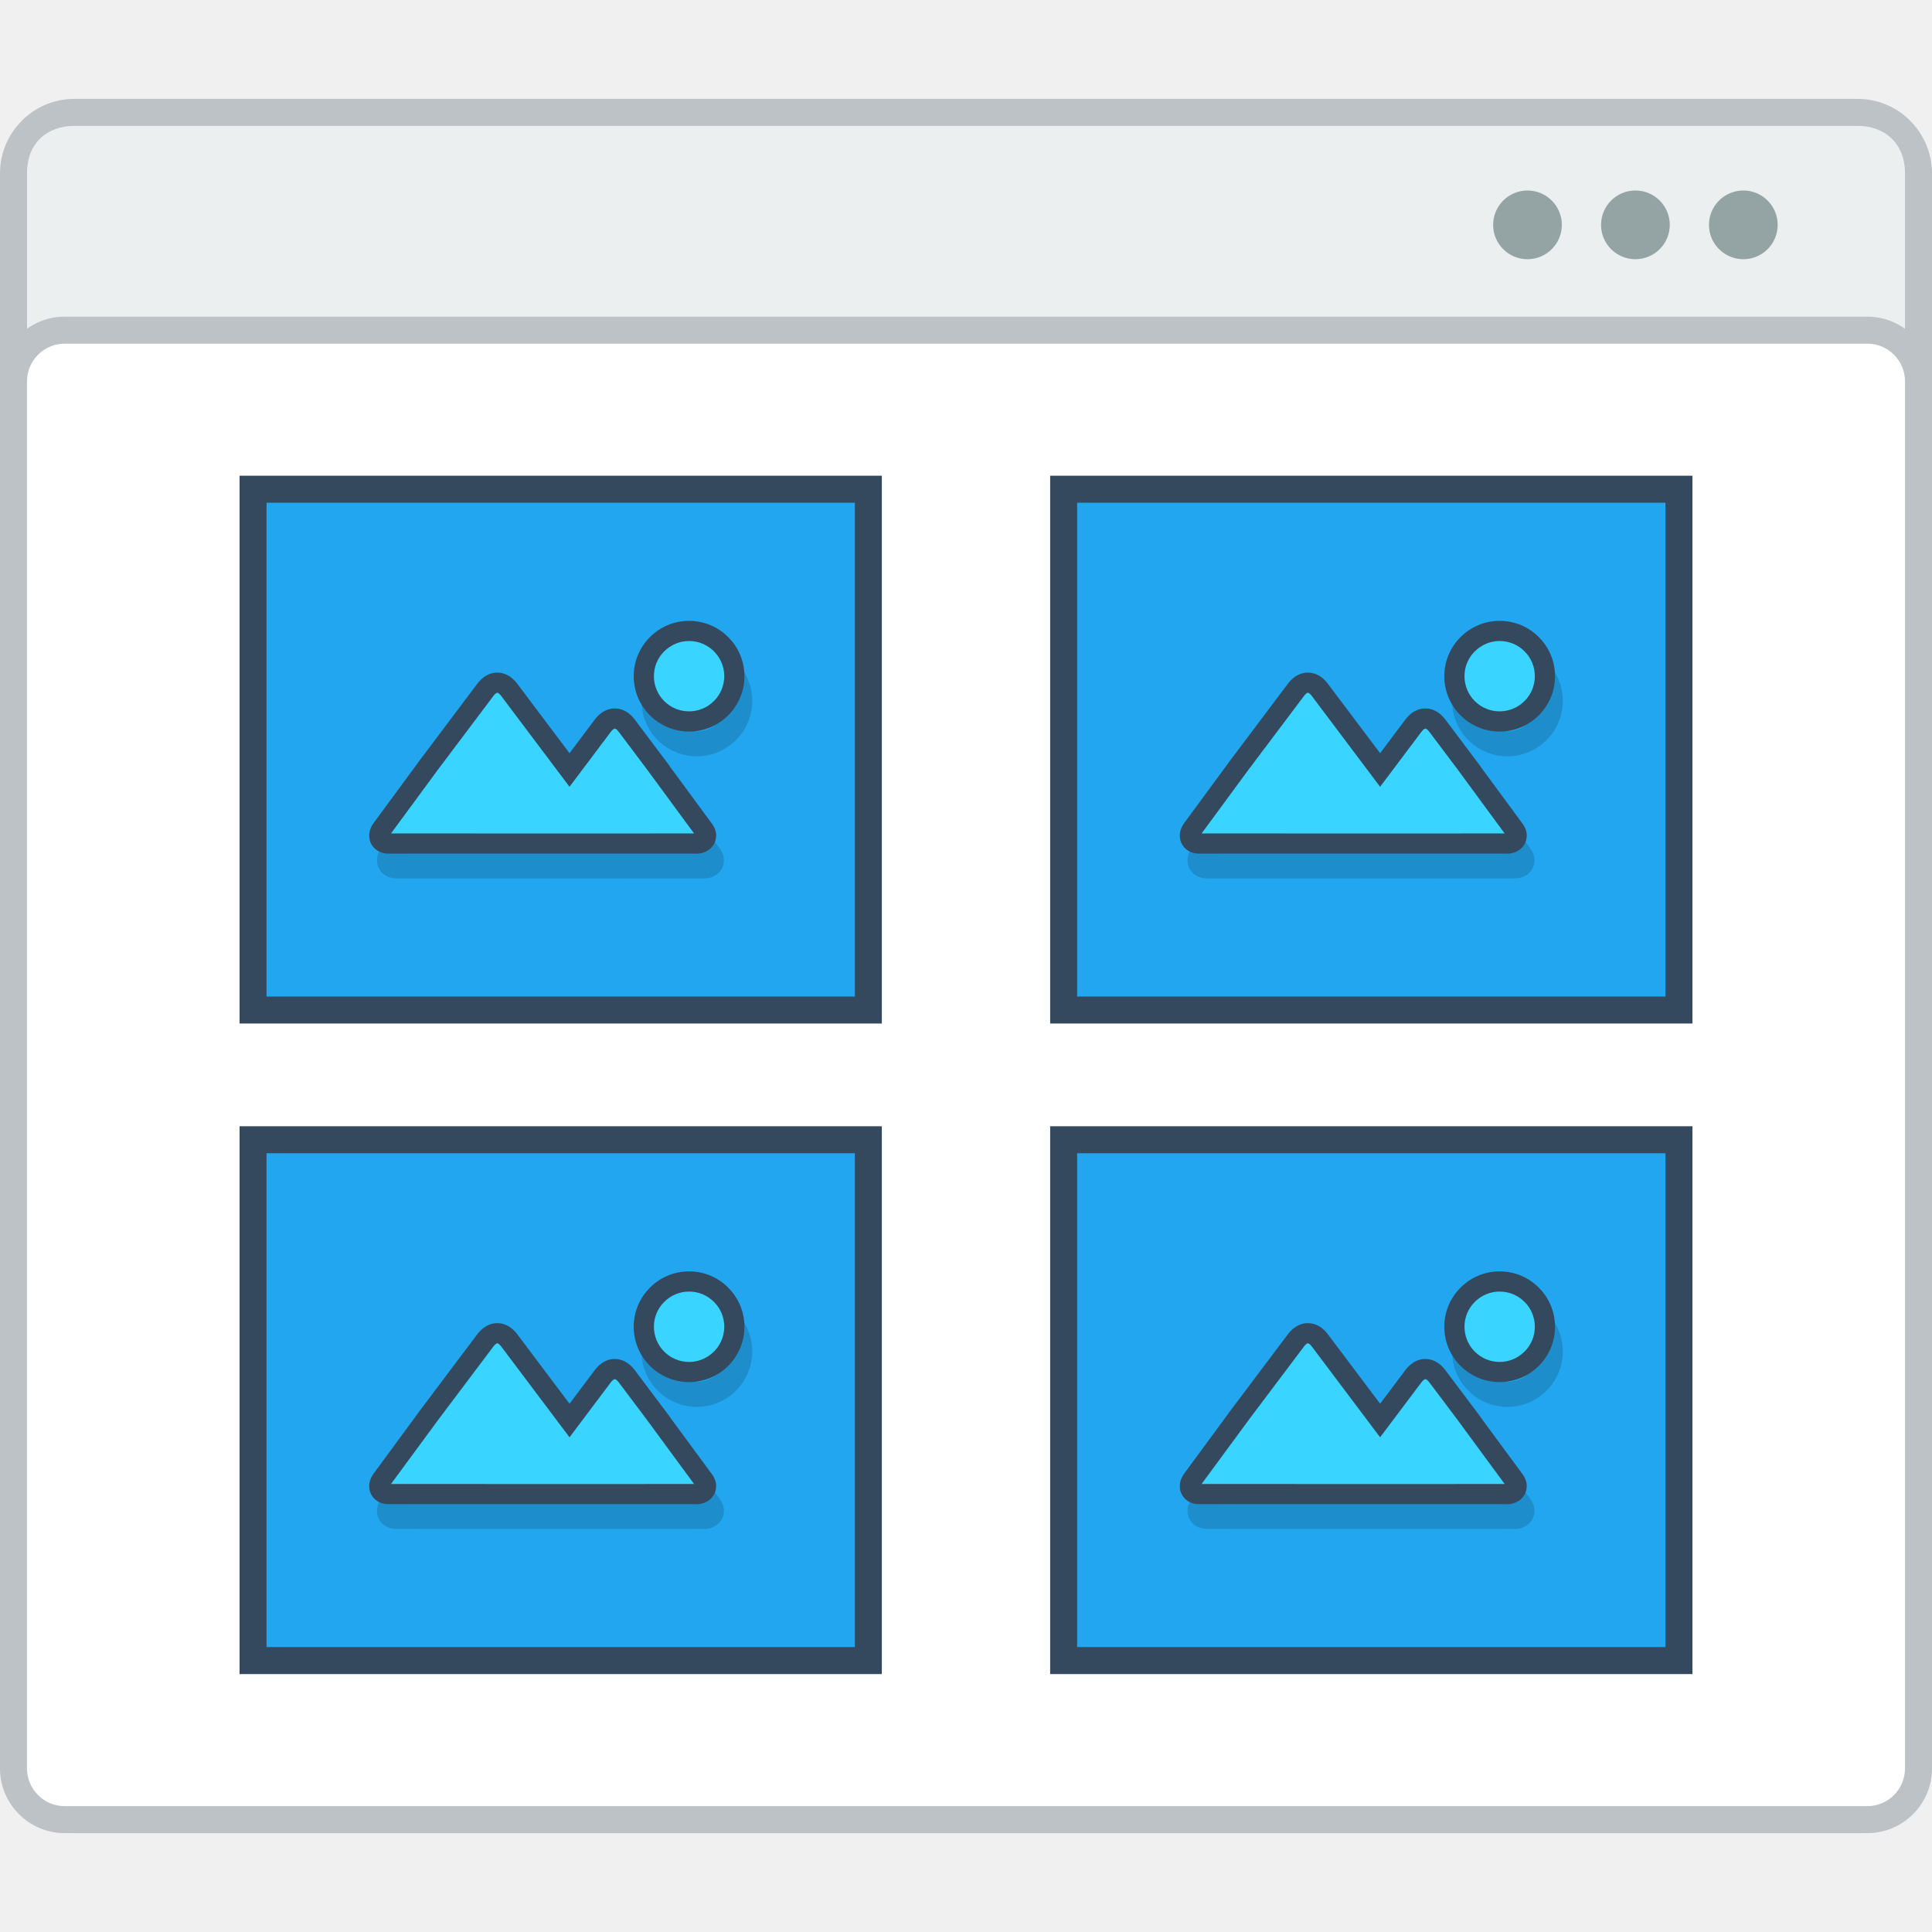
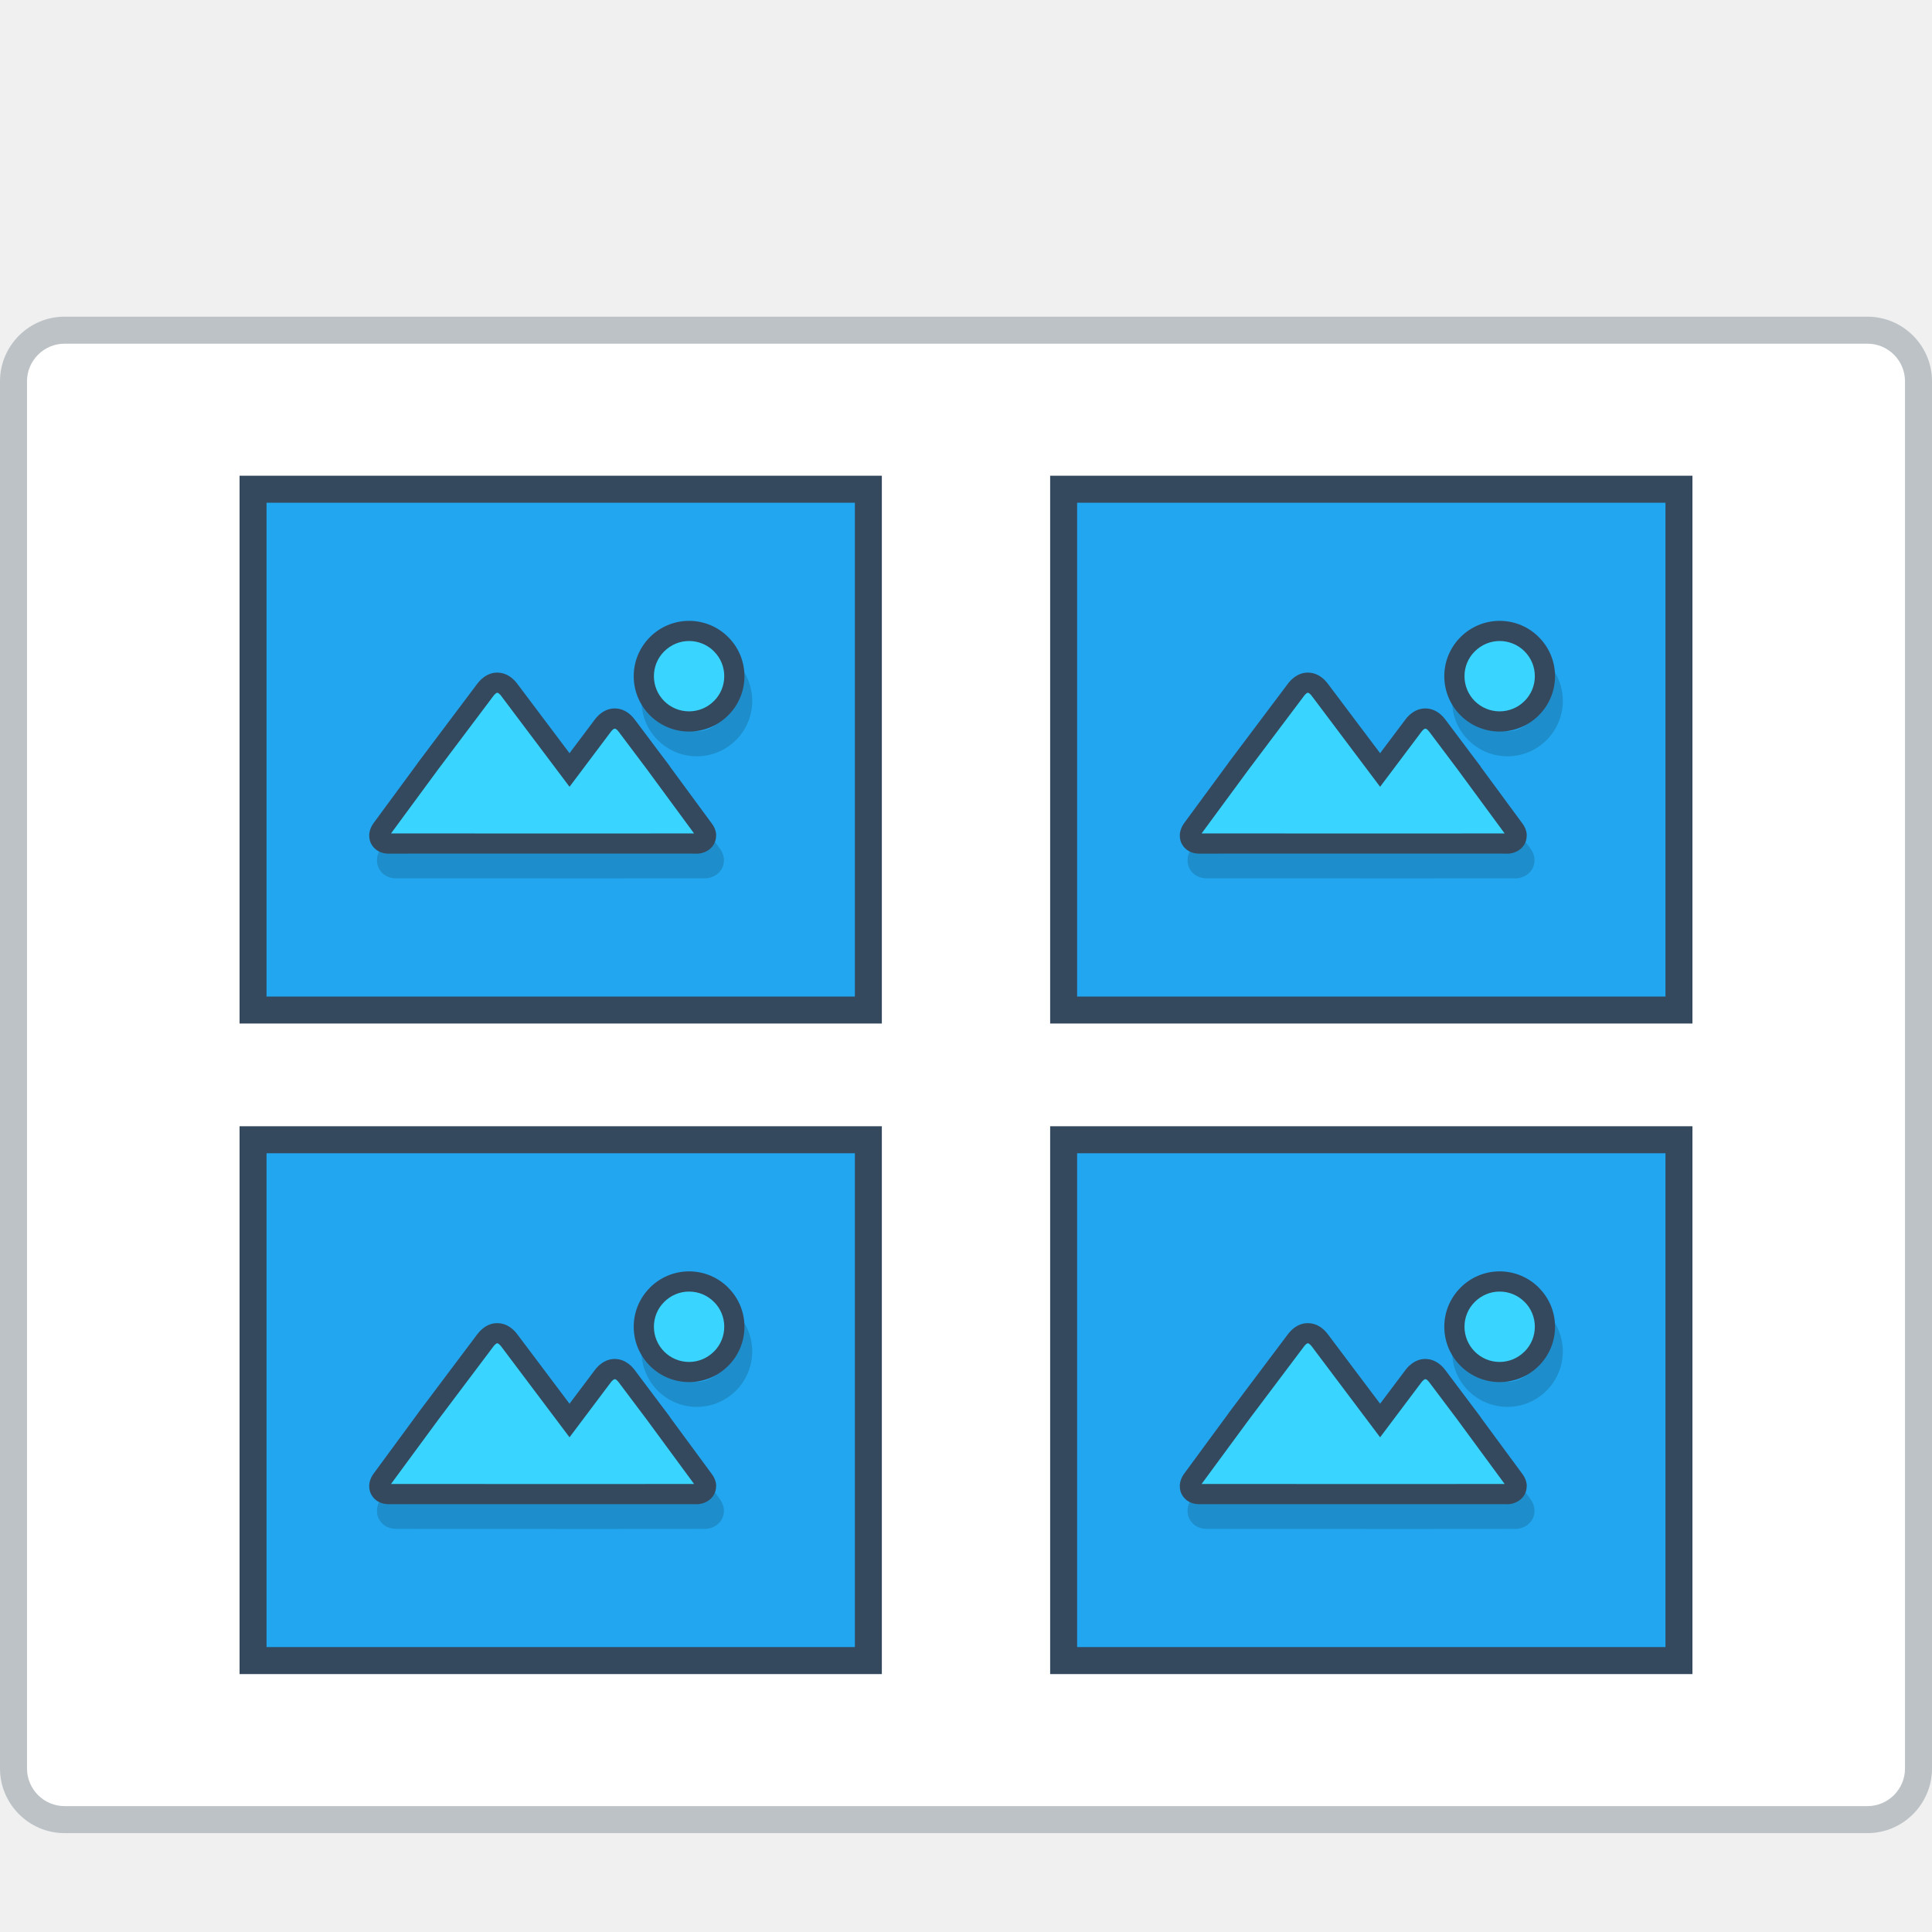
<svg xmlns="http://www.w3.org/2000/svg" version="1.0" id="Layer_1" x="0px" y="0px" width="800px" height="800px" viewBox="181.907 209.131 420.752 377.688" enable-background="new 0 0 800 800" xml:space="preserve">
  <g>
-     <path fill="#BCC2C6" d="M198.109,209.131h388.348c4.456,0,8.514,1.816,11.445,4.748v0.018c2.932,2.932,4.756,6.98,4.756,11.429   v345.299c0,4.432-1.824,8.48-4.756,11.412v0.017c-2.932,2.933-6.989,4.765-11.445,4.765H198.109c-4.457,0-8.514-1.832-11.446-4.765   v-0.017c-2.933-2.932-4.756-6.98-4.756-11.412V225.326c0-4.449,1.823-8.497,4.756-11.429v-0.018   C189.596,210.947,193.652,209.131,198.109,209.131" />
-     <path fill="#EBEFF0" d="M596.778,225.326v345.299c0,6.497-4.532,10.313-10.321,10.313H198.109c-5.781,0-10.321-3.716-10.321-10.313   V225.326c0-6.732,4.558-10.321,10.321-10.321h388.348C592.238,215.004,596.778,218.711,596.778,225.326" />
    <path fill="#BCC2C6" d="M195.969,256.564h392.629c3.873,0,7.389,1.583,9.929,4.124c2.55,2.549,4.132,6.064,4.132,9.938v302.131   c0,3.865-1.582,7.38-4.132,9.93c-2.54,2.549-6.056,4.131-9.929,4.131H195.969c-3.874,0-7.39-1.582-9.931-4.131   c-2.548-2.55-4.131-6.064-4.131-9.93V270.626c0-3.874,1.583-7.389,4.131-9.938C188.579,258.147,192.095,256.564,195.969,256.564" />
    <path fill-rule="evenodd" clip-rule="evenodd" fill="#FFFFFF" d="M195.969,262.446c-2.175,0-4.24,0.866-5.773,2.399   c-1.541,1.541-2.407,3.607-2.407,5.782v302.131c0,2.165,0.866,4.232,2.407,5.78c1.533,1.533,3.599,2.4,5.773,2.4h392.629   c2.174,0,4.24-0.867,5.78-2.4c1.533-1.548,2.4-3.6,2.4-5.78V270.626c0-2.183-0.867-4.241-2.4-5.782   c-1.54-1.533-3.606-2.399-5.78-2.399H195.969z" />
-     <path fill-rule="evenodd" clip-rule="evenodd" fill="#94A4A5" d="M538.065,229.083c4.131,0,7.488,3.356,7.488,7.489   c0,4.132-3.357,7.48-7.488,7.48c-4.132,0-7.481-3.349-7.481-7.48C530.584,232.439,533.934,229.083,538.065,229.083    M561.572,229.083c4.133,0,7.481,3.356,7.481,7.489c0,4.132-3.349,7.48-7.481,7.48c-4.131,0-7.487-3.349-7.487-7.48   C554.085,232.439,557.441,229.083,561.572,229.083z M514.564,229.083c4.132,0,7.48,3.356,7.48,7.489c0,4.132-3.349,7.48-7.48,7.48   c-4.131,0-7.48-3.349-7.48-7.48C507.084,232.439,510.434,229.083,514.564,229.083z" />
    <rect x="234.08" y="291.202" fill-rule="evenodd" clip-rule="evenodd" fill="#34495E" width="139.875" height="119.3" />
    <rect x="239.953" y="297.083" fill="#22A6EF" width="128.131" height="107.545" />
    <path opacity="0.15" d="M338.352,335.57c-1.199-1.199-2.849-1.933-4.682-1.933s-3.481,0.733-4.681,1.933   c-1.192,1.191-1.933,2.849-1.933,4.682c0,1.816,0.74,3.474,1.94,4.665c1.191,1.2,2.849,1.941,4.673,1.941   c1.833,0,3.482-0.742,4.682-1.933c1.192-1.191,1.924-2.849,1.924-4.674C340.275,338.419,339.544,336.761,338.352,335.57    M333.67,328.189c3.324,0,6.332,1.35,8.514,3.533l0.018,0.008c2.173,2.183,3.523,5.19,3.523,8.522c0,3.315-1.351,6.331-3.523,8.514   h-0.018c-2.182,2.191-5.189,3.54-8.514,3.54c-3.332,0-6.347-1.358-8.521-3.54c-2.183-2.174-3.533-5.19-3.533-8.514   c0-3.332,1.351-6.339,3.533-8.522l0.008-0.008C327.339,329.539,330.346,328.189,333.67,328.189z M327.897,357.746L327.897,357.746   l0.083,0.108l1.525,2.041l-0.018,0.017l9.146,12.429c0.658,0.891,0.933,1.791,0.933,2.633h-0.007c0,0.666-0.168,1.282-0.459,1.807   c-0.275,0.5-0.658,0.925-1.108,1.258c-0.759,0.55-1.724,0.858-2.698,0.858v-0.008l-23,0.008l-44.043-0.008   c-1.059,0-1.982-0.3-2.691-0.825c-0.482-0.357-0.874-0.825-1.141-1.366h-0.018c-0.249-0.507-0.391-1.091-0.391-1.708h-0.009   c0-0.916,0.317-1.883,1-2.807l9.63-13.104v-0.017l0.874-1.166l0.108-0.15l0,0l0.017-0.017l11.912-15.845   c0.426-0.55,0.884-1.016,1.366-1.383c0.941-0.7,1.95-1.041,3.009-1.033c1.058,0,2.065,0.35,2.974,1.033   c0.49,0.367,0.948,0.833,1.366,1.383l11.37,15.128l5.508-7.314c0.415-0.558,0.874-1.016,1.365-1.391   c0.908-0.683,1.924-1.033,2.982-1.042c1.05,0,2.066,0.351,2.991,1.042c0.482,0.366,0.94,0.824,1.366,1.391l6.039,8.022   L327.897,357.746z M332.713,373.465l-9.197-12.504l-0.385-0.533l-5.631-7.48l-0.007-0.017l-0.018,0.017l-6.365,8.455l-1.306,1.75   l-2.176,2.882l-2.165-2.882l-1.316-1.75l-12.229-16.261l-0.018-0.017l-0.008,0.017l-11.555,15.353l-0.341,0.467l-9.198,12.504   l41.495,0.008L332.713,373.465z" />
    <path fill="#34495E" d="M331.971,322.808c3.324,0,6.339,1.349,8.521,3.532l0.008,0.008c2.184,2.183,3.533,5.19,3.533,8.514   s-1.35,6.331-3.533,8.514l-0.008,0.008c-2.183,2.183-5.197,3.532-8.521,3.532s-6.34-1.349-8.522-3.532   c-2.182-2.183-3.531-5.198-3.531-8.522s1.35-6.331,3.531-8.514l0.009-0.008C325.641,324.157,328.656,322.808,331.971,322.808    M326.198,352.364L326.198,352.364l0.083,0.108l1.533,2.032l-0.025,0.017l9.146,12.437c0.658,0.883,0.942,1.783,0.942,2.633h-0.018   c0,0.667-0.158,1.274-0.45,1.808c-0.275,0.5-0.657,0.925-1.115,1.258c-0.751,0.55-1.726,0.858-2.7,0.858v-0.008h-23.001h-44.033   c-1.066,0-1.983-0.3-2.69-0.833c-0.492-0.35-0.876-0.816-1.149-1.357h-0.008c-0.259-0.508-0.393-1.092-0.393-1.716h-0.009   c0-0.908,0.309-1.874,0.992-2.799l9.638-13.104l-0.008-0.017l0.883-1.166l0.107-0.15l0,0l0.018-0.017l11.911-15.844   c0.425-0.558,0.884-1.016,1.368-1.383c0.932-0.699,1.948-1.049,3.007-1.041c1.049,0.008,2.057,0.357,2.966,1.041   c0.491,0.367,0.949,0.833,1.365,1.383l11.379,15.128l5.498-7.322c0.417-0.559,0.875-1.017,1.366-1.383   c0.917-0.691,1.925-1.042,2.982-1.042c1.059,0,2.065,0.342,3,1.033c0.482,0.366,0.94,0.833,1.366,1.392l6.029,8.03L326.198,352.364   z" />
    <path fill-rule="evenodd" clip-rule="evenodd" fill="#39D4FF" d="M331.971,327.198c-2.033,0-3.966,0.808-5.448,2.291l0.025-0.025   c-1.44,1.441-2.232,3.357-2.232,5.398s0.799,3.974,2.241,5.423c1.44,1.433,3.373,2.232,5.414,2.232c2.042,0,3.974-0.8,5.456-2.283   l-0.024,0.025c1.44-1.441,2.232-3.357,2.232-5.398s-0.792-3.957-2.208-5.373l-0.041-0.05   C335.944,328.006,334.013,327.198,331.971,327.198 M267.061,369.108l43.533,0.008l22.469-0.008l-10.313-14.029l-6.114-8.13   c-0.142-0.184-0.309-0.367-0.492-0.517c-0.091-0.066-0.225-0.15-0.35-0.15c-0.124,0-0.25,0.084-0.35,0.15   c-0.192,0.15-0.35,0.333-0.492,0.517l-9.014,11.996l-14.886-19.792c-0.143-0.192-0.309-0.375-0.491-0.517   c-0.1-0.075-0.233-0.167-0.358-0.167s-0.249,0.091-0.341,0.167c-0.192,0.133-0.359,0.324-0.492,0.517l-11.988,15.927   L267.061,369.108z" />
    <rect x="410.61" y="291.202" fill-rule="evenodd" clip-rule="evenodd" fill="#34495E" width="139.875" height="119.3" />
    <rect x="416.482" y="297.083" fill="#22A6EF" width="128.131" height="107.545" />
    <path opacity="0.15" d="M514.881,335.57c-1.199-1.199-2.849-1.933-4.682-1.933c-1.832,0-3.481,0.733-4.682,1.933   c-1.191,1.191-1.932,2.849-1.932,4.682c0,1.816,0.75,3.474,1.94,4.665c1.191,1.2,2.85,1.941,4.673,1.941   c1.833,0,3.482-0.742,4.682-1.933c1.192-1.191,1.926-2.849,1.926-4.674C516.807,338.419,516.073,336.761,514.881,335.57    M510.199,328.189c3.324,0,6.332,1.35,8.514,3.533l0.017,0.008c2.175,2.183,3.524,5.19,3.524,8.522c0,3.315-1.35,6.331-3.524,8.514   h-0.017c-2.182,2.191-5.189,3.54-8.514,3.54c-3.332,0-6.348-1.358-8.521-3.54c-2.184-2.174-3.532-5.19-3.532-8.514   c0-3.332,1.349-6.339,3.532-8.522l0.009-0.008C503.869,329.539,506.877,328.189,510.199,328.189z M504.428,357.746L504.428,357.746   l0.082,0.108l1.533,2.041l-0.025,0.017l9.146,12.429c0.659,0.891,0.934,1.791,0.934,2.633h-0.009c0,0.666-0.167,1.282-0.458,1.807   c-0.274,0.5-0.658,0.925-1.107,1.258c-0.758,0.55-1.725,0.858-2.699,0.858v-0.008l-23,0.008l-44.043-0.008   c-1.058,0-1.983-0.3-2.69-0.825c-0.484-0.357-0.875-0.825-1.15-1.366h-0.009c-0.248-0.507-0.392-1.091-0.392-1.708h-0.007   c0-0.916,0.315-1.883,0.999-2.807l9.63-13.104v-0.017l0.875-1.166l0.108-0.15l0,0l0.017-0.017l11.92-15.845   c0.417-0.55,0.874-1.016,1.366-1.383c0.935-0.7,1.94-1.041,2.999-1.033c1.059,0,2.065,0.35,2.976,1.033   c0.491,0.367,0.948,0.833,1.366,1.383l11.369,15.128l5.508-7.314c0.416-0.558,0.873-1.016,1.356-1.391   c0.918-0.683,1.933-1.033,2.99-1.042c1.051,0,2.067,0.351,2.991,1.042c0.484,0.366,0.95,0.824,1.366,1.391l6.04,8.022   L504.428,357.746z M509.241,373.465l-9.196-12.504l-0.393-0.533l-5.623-7.48l-0.008-0.017l-0.016,0.017l-6.365,8.455l-1.307,1.75   l-2.176,2.882l-2.165-2.882l-1.316-1.75l-12.229-16.261l-0.016-0.017l-0.018,0.017l-11.545,15.353l-0.343,0.467l-9.196,12.504   l41.494,0.008L509.241,373.465z" />
    <path fill="#34495E" d="M508.5,322.808c3.324,0,6.34,1.349,8.522,3.532l0.008,0.008c2.183,2.183,3.533,5.19,3.533,8.514   s-1.351,6.331-3.533,8.514l-0.008,0.008c-2.183,2.183-5.198,3.532-8.522,3.532s-6.34-1.349-8.521-3.532   c-2.183-2.183-3.532-5.198-3.532-8.522s1.35-6.331,3.532-8.514l0.008-0.008C502.168,324.157,505.186,322.808,508.5,322.808    M502.727,352.364L502.727,352.364l0.084,0.108l1.533,2.032l-0.025,0.017l9.155,12.437c0.649,0.883,0.933,1.783,0.933,2.633h-0.016   c0,0.667-0.159,1.274-0.45,1.808c-0.275,0.5-0.658,0.925-1.117,1.258c-0.75,0.55-1.724,0.858-2.698,0.858v-0.008h-23.001H443.09   c-1.066,0-1.982-0.3-2.69-0.833c-0.491-0.35-0.874-0.816-1.149-1.357h-0.01c-0.258-0.508-0.39-1.092-0.39-1.716h-0.009   c0-0.908,0.309-1.874,0.991-2.799l9.638-13.104l-0.008-0.017l0.883-1.166l0.108-0.15l0,0l0.017-0.017l11.912-15.844   c0.418-0.558,0.884-1.016,1.366-1.383c0.933-0.699,1.95-1.049,3.008-1.041c1.05,0.008,2.058,0.357,2.974,1.041   c0.482,0.367,0.941,0.833,1.357,1.383l11.379,15.128l5.499-7.322c0.416-0.559,0.874-1.017,1.366-1.383   c0.916-0.691,1.924-1.042,2.982-1.042s2.066,0.342,2.999,1.033c0.483,0.366,0.94,0.833,1.366,1.392l6.031,8.03L502.727,352.364z" />
    <path fill-rule="evenodd" clip-rule="evenodd" fill="#39D4FF" d="M508.5,327.198c-2.032,0-3.965,0.808-5.447,2.291l0.024-0.025   c-1.441,1.441-2.232,3.357-2.232,5.398s0.8,3.974,2.24,5.423c1.441,1.433,3.375,2.232,5.415,2.232c2.041,0,3.975-0.8,5.456-2.283   l-0.024,0.025c1.441-1.441,2.232-3.357,2.232-5.398s-0.791-3.957-2.208-5.373l-0.041-0.05   C512.475,328.006,510.541,327.198,508.5,327.198 M443.59,369.108l43.534,0.008l22.468-0.008l-10.313-14.029l-6.114-8.13   c-0.141-0.184-0.308-0.367-0.492-0.517c-0.091-0.066-0.225-0.15-0.341-0.15c-0.134,0-0.259,0.084-0.358,0.15   c-0.191,0.15-0.35,0.333-0.491,0.517l-9.015,11.996l-14.886-19.792c-0.142-0.192-0.308-0.375-0.492-0.517   c-0.099-0.075-0.231-0.167-0.356-0.167c-0.126,0-0.251,0.091-0.342,0.167c-0.192,0.133-0.359,0.324-0.491,0.517l-11.987,15.927   L443.59,369.108z" />
    <rect x="234.08" y="432.874" fill-rule="evenodd" clip-rule="evenodd" fill="#34495E" width="139.875" height="119.308" />
    <rect x="239.953" y="438.754" fill="#22A6EF" width="128.131" height="107.546" />
    <path opacity="0.15" d="M338.352,477.241c-1.199-1.2-2.849-1.933-4.682-1.933s-3.481,0.732-4.681,1.933   c-1.192,1.199-1.933,2.849-1.933,4.682c0,1.815,0.74,3.481,1.94,4.665c1.191,1.199,2.849,1.949,4.673,1.949   c1.833,0,3.482-0.75,4.682-1.932c1.192-1.201,1.924-2.85,1.924-4.683S339.544,478.44,338.352,477.241 M333.67,469.86   c3.324,0,6.332,1.35,8.514,3.531l0.018,0.018c2.173,2.182,3.523,5.182,3.523,8.514c0,3.316-1.351,6.331-3.523,8.514l-0.018,0.017   c-2.182,2.183-5.189,3.532-8.514,3.532c-3.332,0-6.347-1.35-8.521-3.532c-2.183-2.182-3.533-5.198-3.533-8.53   s1.351-6.332,3.533-8.514l0.008-0.018C327.339,471.21,330.346,469.86,333.67,469.86z M327.897,499.416L327.897,499.416l0.083,0.117   l1.525,2.033l-0.018,0.017l9.146,12.429c0.658,0.9,0.933,1.799,0.933,2.632h-0.007c0,0.667-0.168,1.283-0.459,1.816   c-0.275,0.499-0.658,0.916-1.108,1.249c-0.759,0.566-1.724,0.866-2.698,0.866v-0.017l-23,0.017l-44.043-0.017   c-1.059,0-1.982-0.3-2.691-0.816c-0.482-0.366-0.874-0.816-1.141-1.366h-0.018c-0.249-0.516-0.391-1.1-0.391-1.716h-0.009   c0-0.915,0.317-1.883,1-2.799l9.63-13.111v-0.017l0.874-1.167l0.108-0.15l0,0l0.017-0.017l11.912-15.827   c0.426-0.566,0.884-1.033,1.366-1.399c0.941-0.7,1.95-1.034,3.009-1.034c1.058,0,2.065,0.351,2.974,1.034   c0.49,0.366,0.948,0.833,1.366,1.399l11.37,15.111l5.508-7.314c0.415-0.55,0.874-1.017,1.365-1.383   c0.908-0.684,1.924-1.033,2.982-1.05c1.05,0,2.066,0.35,2.991,1.05c0.482,0.366,0.94,0.816,1.366,1.383l6.039,8.03L327.897,499.416   z M332.713,515.145l-9.197-12.512l-0.385-0.533l-5.631-7.481l-0.007-0.017l-0.018,0.017l-6.365,8.464l-1.306,1.75l-2.176,2.882   l-2.165-2.882l-1.316-1.75l-12.229-16.261l-0.018-0.017l-0.008,0.017l-11.555,15.345l-0.341,0.467l-9.198,12.512h41.495H332.713z" />
    <path fill="#34495E" d="M331.971,464.479c3.324,0,6.339,1.351,8.521,3.532l0.008,0.018c2.184,2.182,3.533,5.181,3.533,8.513   c0,3.315-1.35,6.331-3.533,8.514h-0.008c-2.183,2.183-5.197,3.533-8.521,3.533s-6.34-1.351-8.522-3.533   c-2.182-2.183-3.531-5.182-3.531-8.514s1.35-6.331,3.531-8.513l0.009-0.018C325.641,465.829,328.656,464.479,331.971,464.479    M326.198,494.035L326.198,494.035l0.083,0.116l1.533,2.033l-0.025,0.016l9.146,12.43c0.658,0.899,0.942,1.783,0.942,2.632h-0.018   c0,0.667-0.158,1.283-0.45,1.8c-0.275,0.517-0.657,0.934-1.115,1.267c-0.751,0.55-1.726,0.866-2.7,0.866v-0.017h-23.001h-44.033   c-1.066,0-1.983-0.3-2.69-0.816c-0.492-0.366-0.876-0.833-1.149-1.366h-0.008c-0.259-0.518-0.393-1.1-0.393-1.716h-0.009   c0-0.916,0.309-1.883,0.992-2.799l9.638-13.113l-0.008-0.016l0.883-1.167l0.107-0.149l0.018-0.017l11.911-15.846   c0.425-0.549,0.884-1.015,1.368-1.382c0.932-0.699,1.948-1.05,3.007-1.032c1.049,0,2.057,0.35,2.966,1.032   c0.491,0.367,0.949,0.833,1.365,1.382l11.379,15.13l5.498-7.314c0.417-0.566,0.875-1.017,1.366-1.383   c0.917-0.7,1.925-1.05,2.982-1.05c1.059,0,2.065,0.35,3,1.05c0.482,0.35,0.94,0.816,1.366,1.383l6.029,8.03L326.198,494.035z" />
    <path fill-rule="evenodd" clip-rule="evenodd" fill="#39D4FF" d="M331.971,468.878c-2.033,0-3.966,0.799-5.448,2.282l0.025-0.017   c-1.44,1.433-2.232,3.349-2.232,5.397c0,2.033,0.799,3.966,2.241,5.415c1.44,1.449,3.373,2.249,5.414,2.249   c2.042,0,3.974-0.816,5.456-2.299l-0.024,0.033c1.44-1.449,2.232-3.365,2.232-5.398c0-2.049-0.792-3.965-2.208-5.381l-0.041-0.033   C335.944,469.677,334.013,468.878,331.971,468.878 M267.061,510.779l43.533,0.017l22.469-0.017l-10.313-14.029l-6.114-8.13   c-0.142-0.184-0.309-0.366-0.492-0.517c-0.091-0.066-0.225-0.149-0.35-0.149c-0.124,0-0.25,0.083-0.35,0.167   c-0.192,0.133-0.35,0.315-0.492,0.499l-9.014,11.995l-14.886-19.792c-0.143-0.184-0.309-0.367-0.491-0.518   c-0.1-0.065-0.233-0.167-0.358-0.167s-0.249,0.102-0.341,0.167c-0.192,0.135-0.359,0.334-0.492,0.518l-11.988,15.927   L267.061,510.779z" />
    <rect x="410.61" y="432.874" fill-rule="evenodd" clip-rule="evenodd" fill="#34495E" width="139.875" height="119.308" />
    <rect x="416.482" y="438.754" fill="#22A6EF" width="128.131" height="107.546" />
    <path opacity="0.15" d="M514.881,477.241c-1.199-1.2-2.849-1.933-4.682-1.933c-1.832,0-3.481,0.732-4.682,1.933   c-1.191,1.199-1.932,2.849-1.932,4.682c0,1.815,0.75,3.481,1.94,4.665c1.191,1.199,2.85,1.949,4.673,1.949   c1.833,0,3.482-0.75,4.682-1.932c1.192-1.201,1.926-2.85,1.926-4.683S516.073,478.44,514.881,477.241 M510.199,469.86   c3.324,0,6.332,1.35,8.514,3.531l0.017,0.018c2.175,2.182,3.524,5.182,3.524,8.514c0,3.316-1.35,6.331-3.524,8.514l-0.017,0.017   c-2.182,2.183-5.189,3.532-8.514,3.532c-3.332,0-6.348-1.35-8.521-3.532c-2.184-2.182-3.532-5.198-3.532-8.53   s1.349-6.332,3.532-8.514l0.009-0.018C503.869,471.21,506.877,469.86,510.199,469.86z M504.428,499.416L504.428,499.416   l0.082,0.117l1.533,2.033l-0.025,0.017l9.146,12.429c0.659,0.9,0.934,1.799,0.934,2.632h-0.009c0,0.667-0.167,1.283-0.458,1.816   c-0.274,0.499-0.658,0.916-1.107,1.249c-0.758,0.566-1.725,0.866-2.699,0.866v-0.017l-23,0.017l-44.043-0.017   c-1.058,0-1.983-0.3-2.69-0.816c-0.484-0.366-0.875-0.816-1.15-1.366h-0.009c-0.248-0.516-0.392-1.1-0.392-1.716h-0.007   c0-0.915,0.315-1.883,0.999-2.799l9.63-13.111v-0.017l0.875-1.167l0.108-0.15l0,0l0.017-0.017l11.92-15.827   c0.417-0.566,0.874-1.033,1.366-1.399c0.935-0.7,1.94-1.034,2.999-1.034s2.065,0.351,2.976,1.034   c0.491,0.366,0.948,0.833,1.366,1.399l11.369,15.111l5.508-7.314c0.416-0.55,0.873-1.017,1.356-1.383   c0.918-0.684,1.933-1.033,2.99-1.05c1.051,0,2.067,0.35,2.991,1.05c0.484,0.366,0.95,0.816,1.366,1.383l6.04,8.03L504.428,499.416z    M509.241,515.145l-9.196-12.512l-0.393-0.533l-5.623-7.481l-0.008-0.017l-0.016,0.017l-6.365,8.464l-1.307,1.75l-2.176,2.882   l-2.165-2.882l-1.316-1.75l-12.229-16.261l-0.016-0.017l-0.018,0.017l-11.545,15.345l-0.343,0.467l-9.196,12.512h41.494H509.241z" />
    <path fill="#34495E" d="M508.5,464.479c3.324,0,6.34,1.351,8.522,3.532l0.008,0.018c2.183,2.182,3.533,5.181,3.533,8.513   c0,3.315-1.351,6.331-3.533,8.514h-0.008c-2.183,2.183-5.198,3.533-8.522,3.533s-6.34-1.351-8.521-3.533   c-2.183-2.183-3.532-5.182-3.532-8.514s1.35-6.331,3.532-8.513l0.008-0.018C502.168,465.829,505.186,464.479,508.5,464.479    M502.727,494.035L502.727,494.035l0.084,0.116l1.533,2.033l-0.025,0.016l9.155,12.43c0.649,0.899,0.933,1.783,0.933,2.632h-0.016   c0,0.667-0.159,1.283-0.45,1.8c-0.275,0.517-0.658,0.934-1.117,1.267c-0.75,0.55-1.724,0.866-2.698,0.866v-0.017h-23.001H443.09   c-1.066,0-1.982-0.3-2.69-0.816c-0.491-0.366-0.874-0.833-1.149-1.366h-0.01c-0.258-0.518-0.39-1.1-0.39-1.716h-0.009   c0-0.916,0.309-1.883,0.991-2.799l9.638-13.113l-0.008-0.016l0.883-1.167l0.108-0.149l0.017-0.017l11.912-15.846   c0.418-0.549,0.884-1.015,1.366-1.382c0.933-0.699,1.95-1.05,3.008-1.032c1.05,0,2.058,0.35,2.974,1.032   c0.482,0.367,0.941,0.833,1.357,1.382l11.379,15.13l5.499-7.314c0.416-0.566,0.874-1.017,1.366-1.383   c0.916-0.7,1.924-1.05,2.982-1.05s2.066,0.35,2.999,1.05c0.483,0.35,0.94,0.816,1.366,1.383l6.031,8.03L502.727,494.035z" />
    <path fill-rule="evenodd" clip-rule="evenodd" fill="#39D4FF" d="M508.5,468.878c-2.032,0-3.965,0.799-5.447,2.282l0.024-0.017   c-1.441,1.433-2.232,3.349-2.232,5.397c0,2.033,0.8,3.966,2.24,5.415c1.441,1.449,3.375,2.249,5.415,2.249   c2.041,0,3.975-0.816,5.456-2.299l-0.024,0.033c1.441-1.449,2.232-3.365,2.232-5.398c0-2.049-0.791-3.965-2.208-5.381l-0.041-0.033   C512.475,469.677,510.541,468.878,508.5,468.878 M443.59,510.779l43.534,0.017l22.468-0.017l-10.313-14.029l-6.114-8.13   c-0.141-0.184-0.308-0.366-0.492-0.517c-0.091-0.066-0.225-0.149-0.341-0.149c-0.134,0-0.259,0.083-0.358,0.167   c-0.191,0.133-0.35,0.315-0.491,0.499l-9.015,11.995l-14.886-19.792c-0.142-0.184-0.308-0.367-0.492-0.518   c-0.099-0.065-0.231-0.167-0.356-0.167c-0.126,0-0.251,0.102-0.342,0.167c-0.192,0.135-0.359,0.334-0.491,0.518l-11.987,15.927   L443.59,510.779z" />
  </g>
</svg>
